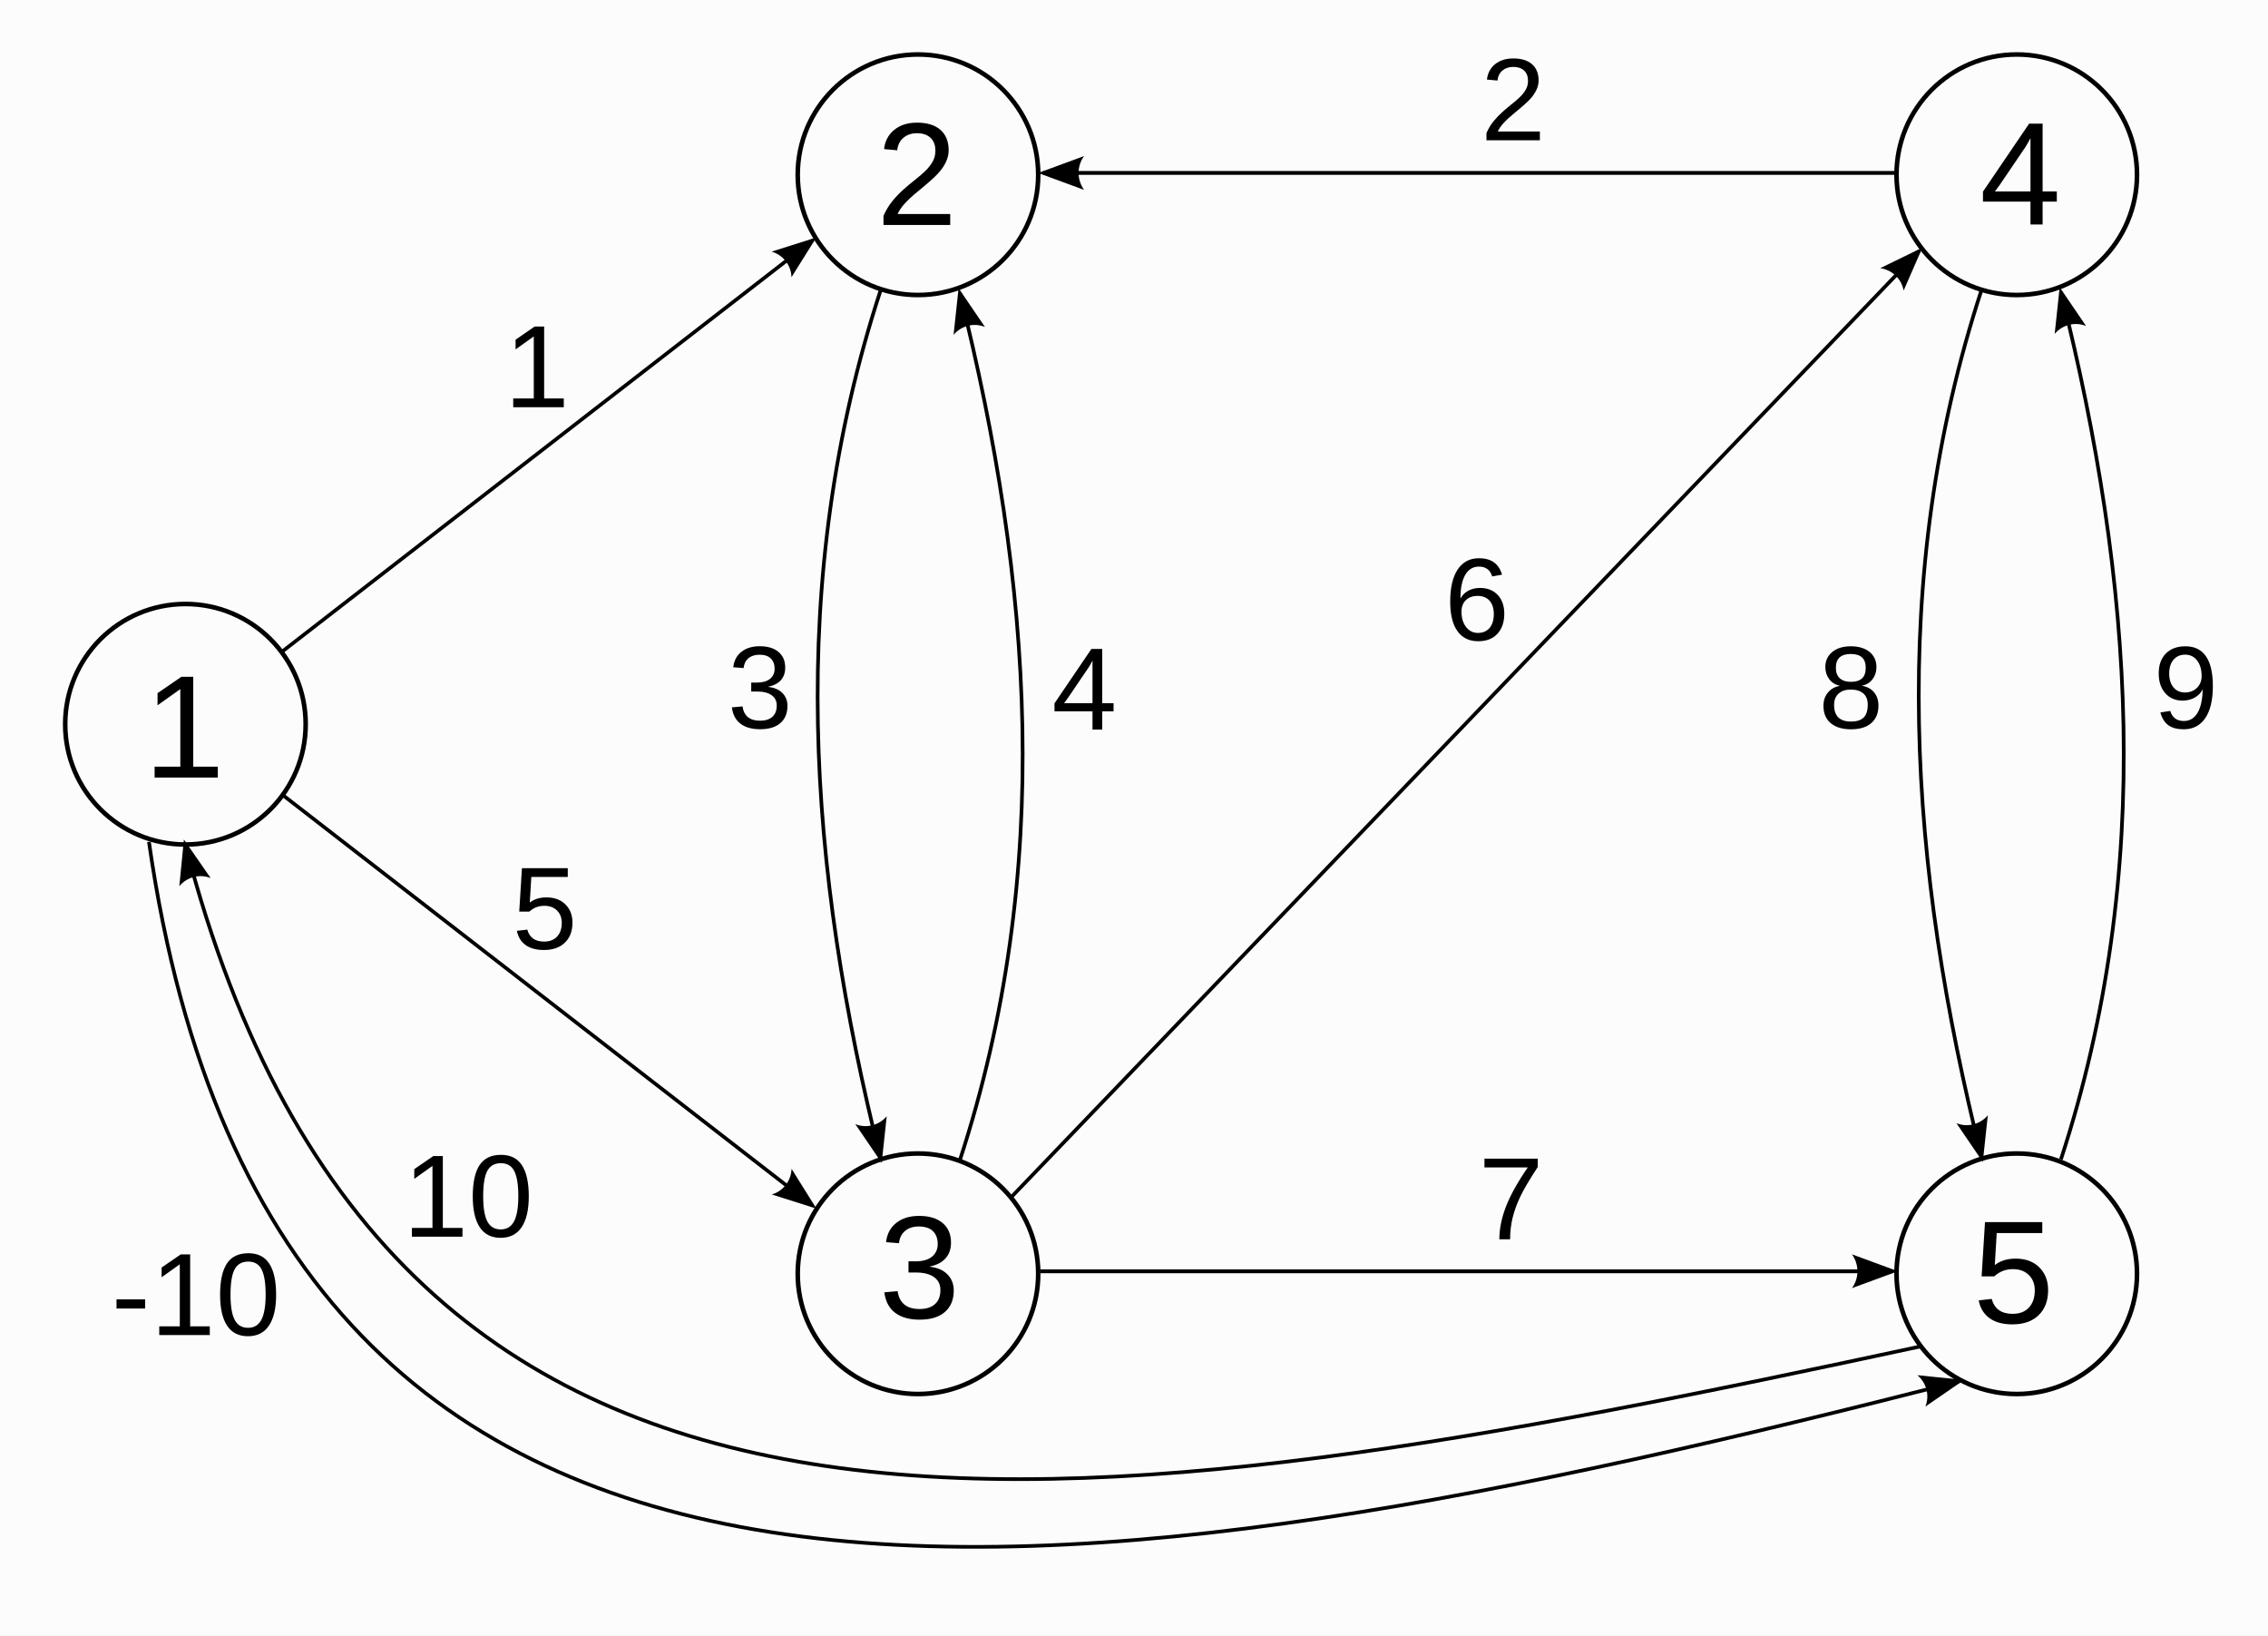
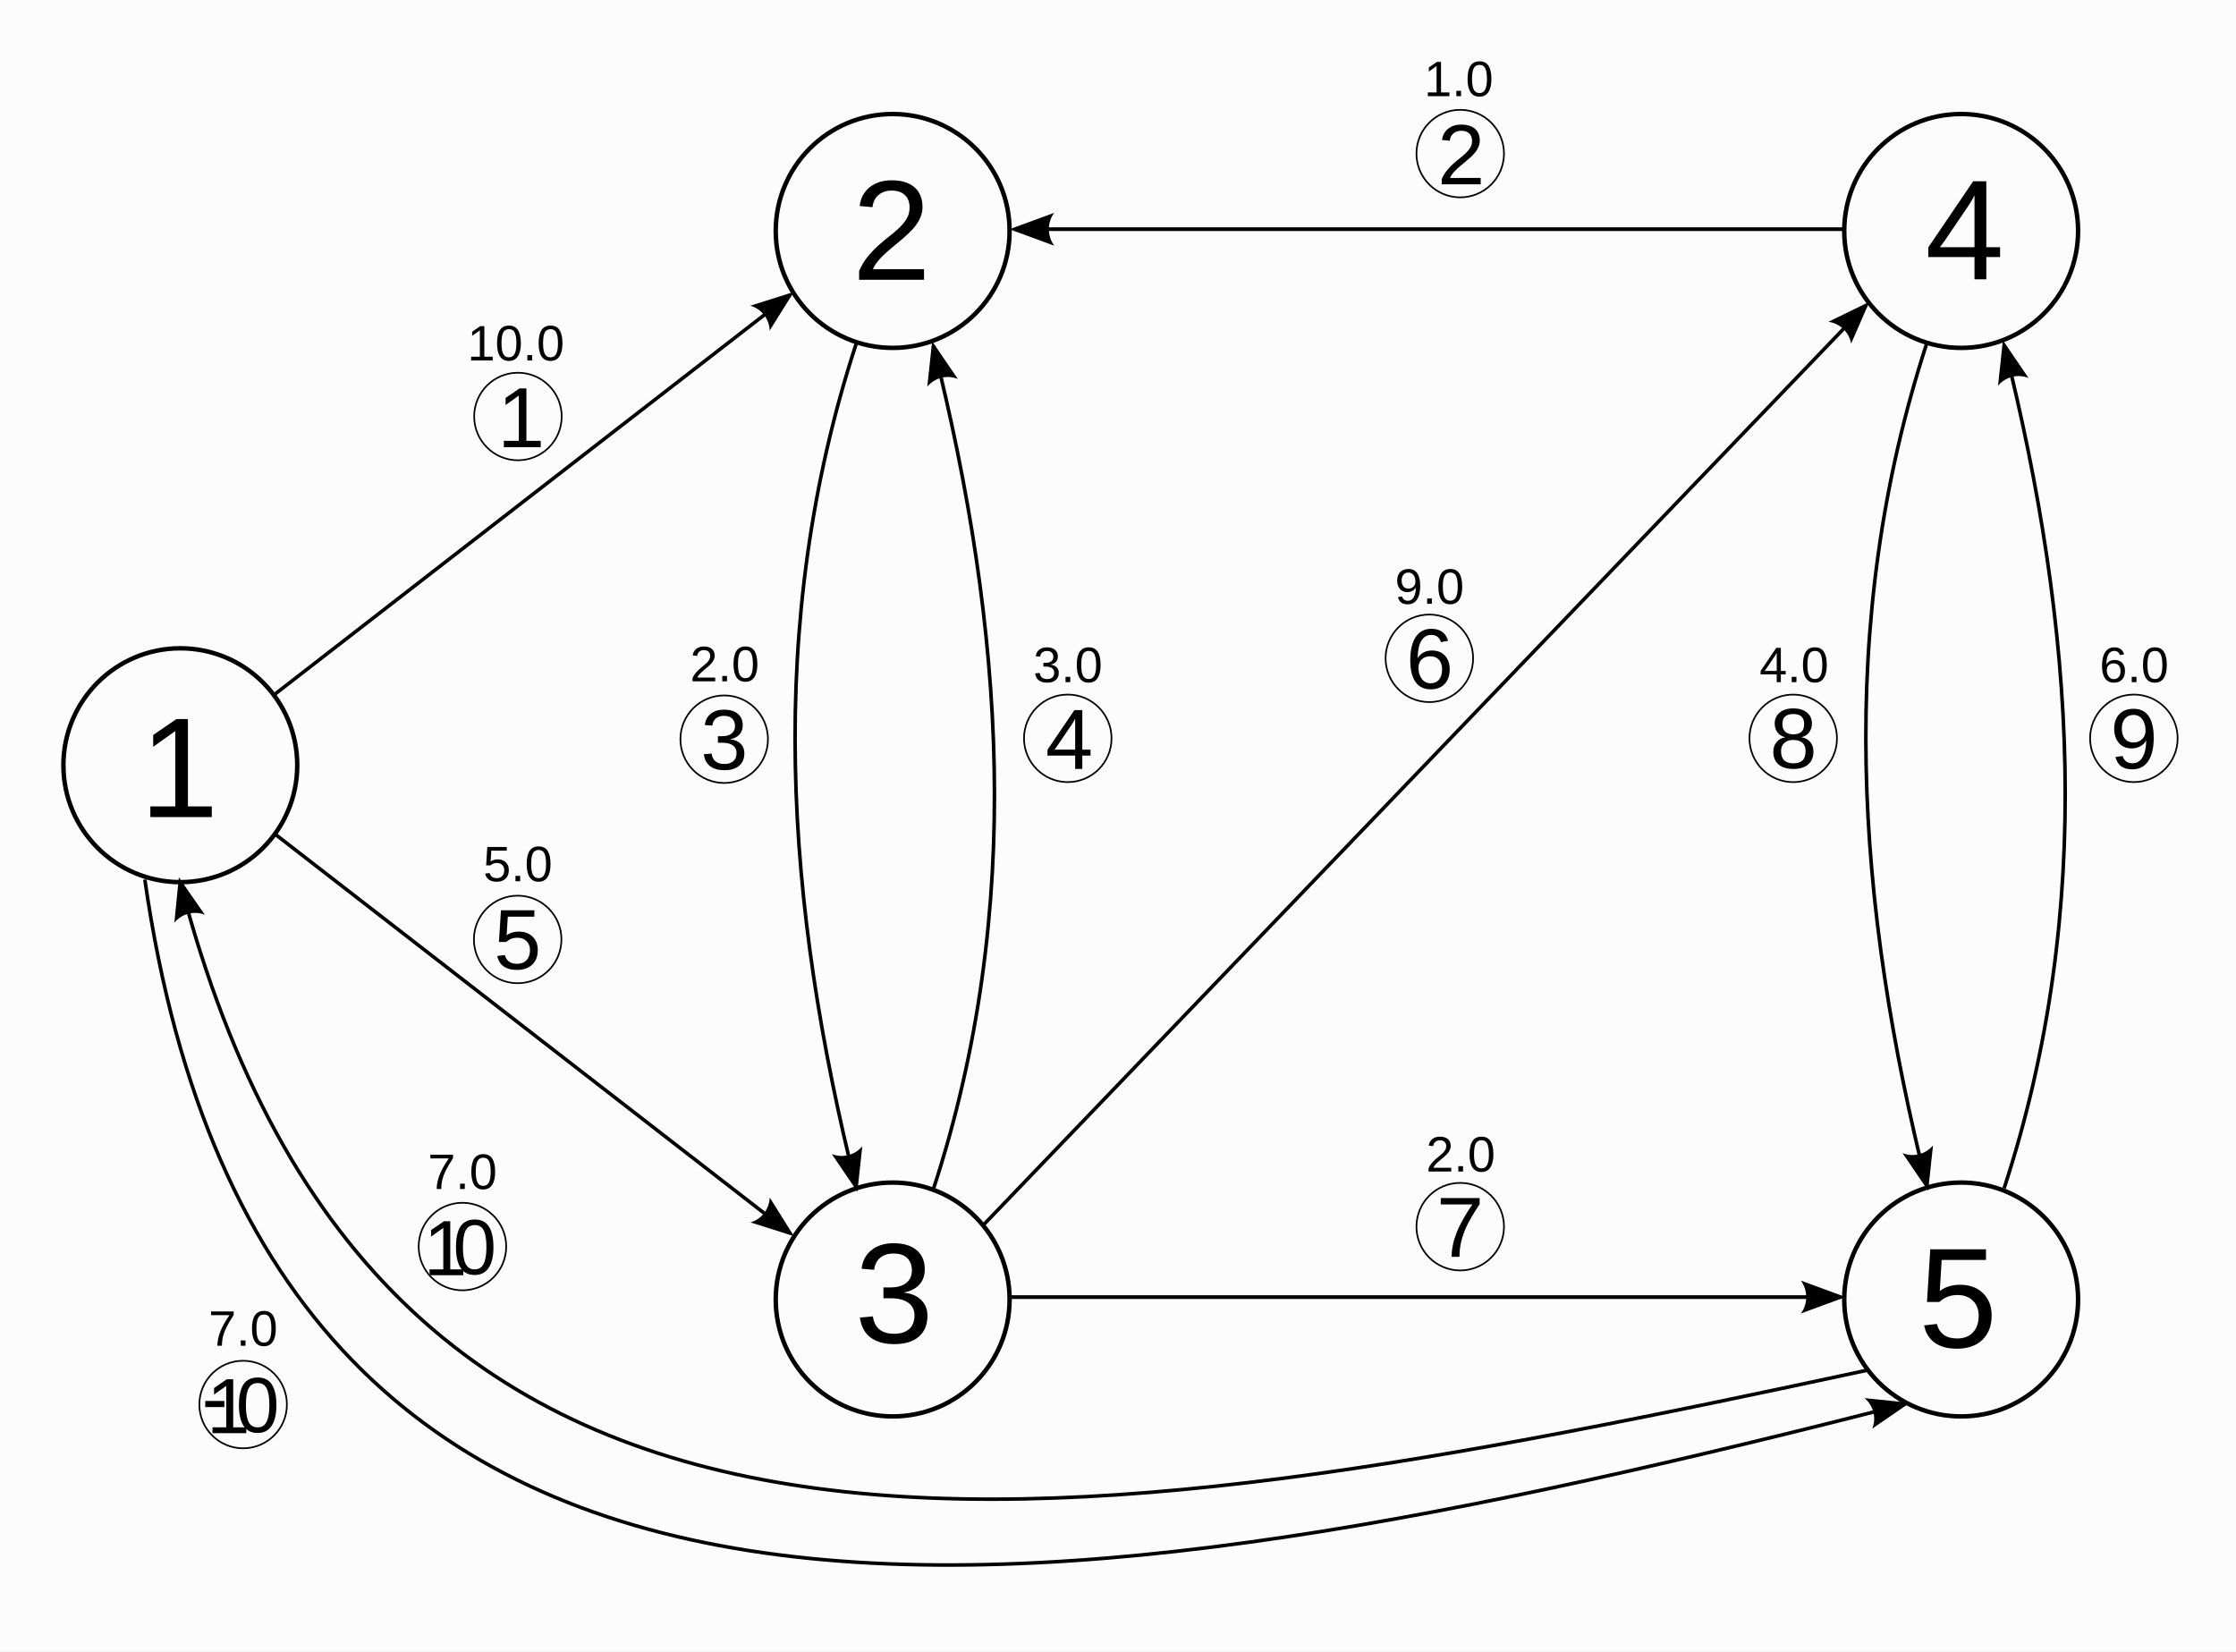
- <svg xmlns="http://www.w3.org/2000/svg" width="619.224" height="446.487" id="svg2" version="1.1">
+ <svg xmlns="http://www.w3.org/2000/svg" width="627.795" height="463.63" id="svg2" version="1.1">
  <defs id="defs4">
    <marker orient="auto" refY="0" refX="0" id="Arrow2Lstart" style="overflow:visible">
      <path id="path3904" style="fill-rule:evenodd;stroke-width:0.625;stroke-linejoin:round" d="M 8.719,4.034 -2.207,0.016 8.719,-4.002 c -1.745,2.372 -1.735,5.617 -6e-7,8.035 z" transform="matrix(1.1,0,0,1.1,1.1,0)" />
    </marker>
    <marker orient="auto" refY="0" refX="0" id="Arrow2Lend" style="overflow:visible">
      <path id="path3907" style="fill-rule:evenodd;stroke-width:0.625;stroke-linejoin:round" d="M 8.719,4.034 -2.207,0.016 8.719,-4.002 c -1.745,2.372 -1.735,5.617 -6e-7,8.035 z" transform="matrix(-1.1,0,0,-1.1,-1.1,0)" />
    </marker>
    <marker orient="auto" refY="0" refX="0" id="Arrow2Lend-5" style="overflow:visible">
      <path id="path3907-7" style="fill-rule:evenodd;stroke-width:0.625;stroke-linejoin:round" d="M 8.719,4.034 -2.207,0.016 8.719,-4.002 c -1.745,2.372 -1.735,5.617 -6e-7,8.035 z" transform="matrix(-1.1,0,0,-1.1,-1.1,0)" />
    </marker>
    <marker orient="auto" refY="0" refX="0" id="Arrow2Lend-5-9" style="overflow:visible">
      <path id="path3907-7-1" style="fill-rule:evenodd;stroke-width:0.625;stroke-linejoin:round" d="M 8.719,4.034 -2.207,0.016 8.719,-4.002 c -1.745,2.372 -1.735,5.617 -6e-7,8.035 z" transform="matrix(-1.1,0,0,-1.1,-1.1,0)" />
    </marker>
    <marker orient="auto" refY="0" refX="0" id="Arrow2Lend-5-9-6" style="overflow:visible">
      <path id="path3907-7-1-2" style="fill-rule:evenodd;stroke-width:0.625;stroke-linejoin:round" d="M 8.719,4.034 -2.207,0.016 8.719,-4.002 c -1.745,2.372 -1.735,5.617 -6e-7,8.035 z" transform="matrix(-1.1,0,0,-1.1,-1.1,0)" />
    </marker>
    <marker orient="auto" refY="0" refX="0" id="Arrow2Lend-5-9-6-4" style="overflow:visible">
      <path id="path3907-7-1-2-7" style="fill-rule:evenodd;stroke-width:0.625;stroke-linejoin:round" d="M 8.719,4.034 -2.207,0.016 8.719,-4.002 c -1.745,2.372 -1.735,5.617 -6e-7,8.035 z" transform="matrix(-1.1,0,0,-1.1,-1.1,0)" />
    </marker>
    <marker orient="auto" refY="0" refX="0" id="Arrow2Lend-5-9-6-5" style="overflow:visible">
      <path id="path3907-7-1-2-6" style="fill-rule:evenodd;stroke-width:0.625;stroke-linejoin:round" d="M 8.719,4.034 -2.207,0.016 8.719,-4.002 c -1.745,2.372 -1.735,5.617 -6e-7,8.035 z" transform="matrix(-1.1,0,0,-1.1,-1.1,0)" />
    </marker>
    <marker orient="auto" refY="0" refX="0" id="marker5262" style="overflow:visible">
      <path id="path5264" style="fill-rule:evenodd;stroke-width:0.625;stroke-linejoin:round" d="M 8.719,4.034 -2.207,0.016 8.719,-4.002 c -1.745,2.372 -1.735,5.617 -6e-7,8.035 z" transform="matrix(-1.1,0,0,-1.1,-1.1,0)" />
    </marker>
    <marker orient="auto" refY="0" refX="0" id="marker5262-2" style="overflow:visible">
      <path id="path5264-6" style="fill-rule:evenodd;stroke-width:0.625;stroke-linejoin:round" d="M 8.719,4.034 -2.207,0.016 8.719,-4.002 c -1.745,2.372 -1.735,5.617 -6e-7,8.035 z" transform="matrix(-1.1,0,0,-1.1,-1.1,0)" />
    </marker>
  </defs>
-   <g id="layer5" transform="translate(17.1726,14.25219)">
-     <rect style="fill:#ffffff;fill-opacity:1;stroke:none;opacity:0.8" id="rect5143" width="619.224" height="446.487" x="-17.173" y="-14.252" />
+   <g id="layer5" transform="translate(17.1726,31.39504)">
+     <rect style="opacity:0.8;fill:#ffffff;fill-opacity:1;stroke:none" id="rect5143" width="627.795" height="463.63" x="-17.173" y="-31.395" />
  </g>
-   <g id="layer1" transform="translate(-182.826,-371.2071)">
-     <g id="g3814" transform="translate(166.2798,-108.1833)">
-       <path transform="translate(0,308.2677)" d="m 100.005,368.823 c 0,18.131 -14.698,32.83 -32.83,32.83 -18.131,0 -32.83,-14.698 -32.83,-32.83 0,-18.131 14.698,-32.83 32.83,-32.83 18.131,0 32.83,14.698 32.83,32.83 z" id="path2985" style="fill:none;stroke:#000000;stroke-width:1.25;stroke-linecap:butt;stroke-miterlimit:4;stroke-opacity:1;stroke-dasharray:none" />
-       <text id="text3755" y="691.648" x="55.714" style="font-size:40px;font-style:normal;font-variant:normal;font-weight:normal;font-stretch:normal;line-height:125%;letter-spacing:0px;word-spacing:0px;fill:#000000;fill-opacity:1;stroke:none;font-family:Arial;-inkscape-font-specification:Arial" xml:space="preserve">
-         <tspan y="691.648" x="55.714" id="tspan3757">1</tspan>
-       </text>
-     </g>
+   <g id="layer1" transform="translate(-182.826,-354.0643)">
+     <path style="fill:none;stroke:#000000;stroke-width:1.25;stroke-linecap:butt;stroke-miterlimit:4;stroke-opacity:1;stroke-dasharray:none" id="path2985" d="m 100.005,368.823 c 0,18.131 -14.698,32.83 -32.83,32.83 -18.131,0 -32.83,-14.698 -32.83,-32.83 0,-18.131 14.698,-32.83 32.83,-32.83 18.131,0 32.83,14.698 32.83,32.83 z" transform="translate(166.2798,200.0844)" />
+     <text xml:space="preserve" style="font-size:40px;font-style:normal;font-variant:normal;font-weight:normal;font-stretch:normal;line-height:125%;letter-spacing:0px;word-spacing:0px;fill:#000000;fill-opacity:1;stroke:none;font-family:Arial;-inkscape-font-specification:Arial" x="221.994" y="583.465" id="text3755">
+       <tspan id="tspan3757" x="221.994" y="583.465">1</tspan>
+     </text>
    <g id="g3819" transform="matrix(1,0,0,1.000001,173.455,-176.3129)">
      <text id="text3759" y="608.934" x="248.571" style="font-size:40px;font-style:normal;font-variant:normal;font-weight:normal;font-stretch:normal;line-height:125%;letter-spacing:0px;word-spacing:0px;fill:#000000;fill-opacity:1;stroke:none;font-family:Arial;-inkscape-font-specification:Arial" xml:space="preserve">
        <tspan y="608.934" x="248.571" id="tspan3761">2</tspan>
      </text>
      <path d="m 100.005,368.823 c 0,18.131 -14.698,32.83 -32.83,32.83 -18.131,0 -32.83,-14.698 -32.83,-32.83 0,-18.131 14.698,-32.83 32.83,-32.83 18.131,0 32.83,14.698 32.83,32.83 z" id="path2985-7" style="fill:none;stroke:#000000;stroke-width:1.25;stroke-linecap:butt;stroke-miterlimit:4;stroke-opacity:1;stroke-dasharray:none" transform="translate(192.8248,226.3965)" />
    </g>
    <g id="g3824" transform="translate(44.16924,121.545)">
      <text transform="translate(0,308.2677)" id="text3763" y="301.237" x="378.571" style="font-size:40px;font-style:normal;font-variant:normal;font-weight:normal;font-stretch:normal;line-height:125%;letter-spacing:0px;word-spacing:0px;fill:#000000;fill-opacity:1;stroke:none;font-family:Arial;-inkscape-font-specification:Arial" xml:space="preserve">
        <tspan y="301.237" x="378.571" id="tspan3765">3</tspan>
      </text>
      <path d="m 100.005,368.823 c 0,18.131 -14.698,32.83 -32.83,32.83 -18.131,0 -32.83,-14.698 -32.83,-32.83 0,-18.131 14.698,-32.83 32.83,-32.83 18.131,0 32.83,14.698 32.83,32.83 z" id="path2985-3" style="fill:none;stroke:#000000;stroke-width:1.25;stroke-linecap:butt;stroke-miterlimit:4;stroke-opacity:1;stroke-dasharray:none" transform="translate(322.1106,228.5394)" />
    </g>
    <g id="g3829" transform="translate(258.455,-166.3121)">
      <text id="text3767" y="598.791" x="464.857" style="font-size:40px;font-style:normal;font-variant:normal;font-weight:normal;font-stretch:normal;line-height:125%;letter-spacing:0px;word-spacing:0px;fill:#000000;fill-opacity:1;stroke:none;font-family:Arial;-inkscape-font-specification:Arial" xml:space="preserve">
        <tspan y="598.791" x="464.857" id="tspan3769">4</tspan>
      </text>
      <path d="m 100.005,368.823 c 0,18.131 -14.698,32.83 -32.83,32.83 -18.131,0 -32.83,-14.698 -32.83,-32.83 0,-18.131 14.698,-32.83 32.83,-32.83 18.131,0 32.83,14.698 32.83,32.83 z" id="path2985-6" style="fill:none;stroke:#000000;stroke-width:1.25;stroke-linecap:butt;stroke-miterlimit:4;stroke-opacity:1;stroke-dasharray:none" transform="translate(407.8249,216.3965)" />
    </g>
    <g id="g3834" transform="translate(194.8835,134.4022)">
      <text id="text3771" y="597.934" x="526.571" style="font-size:40px;font-style:normal;font-variant:normal;font-weight:normal;font-stretch:normal;line-height:125%;letter-spacing:0px;word-spacing:0px;fill:#000000;fill-opacity:1;stroke:none;font-family:Arial;-inkscape-font-specification:Arial" xml:space="preserve">
        <tspan y="597.934" x="526.571" id="tspan3773">5</tspan>
      </text>
      <path d="m 100.005,368.823 c 0,18.131 -14.698,32.83 -32.83,32.83 -18.131,0 -32.83,-14.698 -32.83,-32.83 0,-18.131 14.698,-32.83 32.83,-32.83 18.131,0 32.83,14.698 32.83,32.83 z" id="path2985-75" style="fill:none;stroke:#000000;stroke-width:1.25;stroke-linecap:butt;stroke-miterlimit:4;stroke-opacity:1;stroke-dasharray:none" transform="translate(471.3963,215.6822)" />
    </g>
    <path style="fill:none;stroke:#000000;stroke-width:1px;stroke-linecap:butt;stroke-linejoin:miter;stroke-opacity:1;marker-end:url(#Arrow2Lend)" d="M 259.828,549.095 404.678,436.849" id="path3880" />
    <path style="fill:none;stroke:#000000;stroke-width:1px;stroke-linecap:butt;stroke-linejoin:miter;stroke-opacity:1;marker-end:url(#Arrow2Lend)" d="m 259.828,588.084 144.85,112.246" id="path3880-1" />
    <path style="fill:none;stroke:#000000;stroke-width:1.044px;stroke-linecap:butt;stroke-linejoin:miter;stroke-opacity:1;marker-end:url(#Arrow2Lend-5)" d="m 700.483,418.407 -232.835,0" id="path4600" />
    <path style="fill:none;stroke:#000000;stroke-width:1.044px;stroke-linecap:butt;stroke-linejoin:miter;stroke-opacity:1;marker-end:url(#Arrow2Lend-5)" d="m 466.784,718.238 232.835,0" id="path4600-9" />
    <path style="fill:none;stroke:#000000;stroke-width:1px;stroke-linecap:butt;stroke-linejoin:miter;stroke-opacity:1;marker-end:url(#Arrow2Lend-5-9-6)" d="m 423.214,142.309 c -25.789,78.929 -19.755,157.857 0,236.786" id="path5036" transform="translate(0,308.2677)" />
    <path style="fill:none;stroke:#000000;stroke-width:1px;stroke-linecap:butt;stroke-linejoin:miter;stroke-opacity:1;marker-end:url(#Arrow2Lend-5-9-6)" d="m 444.885,687.941 c 25.789,-78.929 19.755,-157.857 0,-236.786" id="path5036-3" />
    <path style="fill:none;stroke:#000000;stroke-width:1px;stroke-linecap:butt;stroke-linejoin:miter;stroke-opacity:1;marker-end:url(#Arrow2Lend-5-9-6)" d="m 723.846,450.318 c -25.789,78.929 -19.755,157.857 0,236.786" id="path5036-8" />
    <path style="fill:none;stroke:#000000;stroke-width:1px;stroke-linecap:butt;stroke-linejoin:miter;stroke-opacity:1;marker-end:url(#Arrow2Lend-5-9-6)" d="m 745.516,687.682 c 25.789,-78.929 19.755,-157.857 0,-236.786" id="path5036-3-2" />
    <path style="fill:none;stroke:#000000;stroke-width:1px;stroke-linecap:butt;stroke-linejoin:miter;stroke-opacity:1;marker-end:url(#marker5262)" d="M 459.114,389.531 706.791,131.5" id="path5291" transform="translate(0,308.2677)" />
    <path style="fill:none;stroke:#000000;stroke-width:1px;stroke-linecap:butt;stroke-linejoin:miter;stroke-opacity:1;marker-end:url(#marker5262)" d="M 706.964,430.523 C 475.041,480.386 290.027,511.763 233.393,293.38" id="path5687" transform="translate(0,308.2677)" />
-     <text xml:space="preserve" style="font-size:32px;font-style:normal;font-variant:normal;font-weight:normal;font-stretch:normal;line-height:125%;letter-spacing:0px;word-spacing:0px;fill:#000000;fill-opacity:1;stroke:none;font-family:Arial;-inkscape-font-specification:Arial" x="320.516" y="482.362" id="text5883">
-       <tspan id="tspan5885" x="320.516" y="482.362">1</tspan>
-     </text>
-     <text xml:space="preserve" style="font-size:32px;font-style:normal;font-variant:normal;font-weight:normal;font-stretch:normal;line-height:125%;letter-spacing:0px;word-spacing:0px;fill:#000000;fill-opacity:1;stroke:none;font-family:Arial;-inkscape-font-specification:Arial" x="587.062" y="409.505" id="text5887">
-       <tspan id="tspan5889" x="587.062" y="409.505">2</tspan>
-     </text>
-     <text xml:space="preserve" style="font-size:32px;font-style:normal;font-variant:normal;font-weight:normal;font-stretch:normal;line-height:125%;letter-spacing:0px;word-spacing:0px;fill:#000000;fill-opacity:1;stroke:none;font-family:Arial;-inkscape-font-specification:Arial" x="381.429" y="569.956" id="text5891">
-       <tspan id="tspan5893" x="381.429" y="569.956">3</tspan>
-     </text>
-     <text xml:space="preserve" style="font-size:32px;font-style:normal;font-variant:normal;font-weight:normal;font-stretch:normal;line-height:125%;letter-spacing:0px;word-spacing:0px;fill:#000000;fill-opacity:1;stroke:none;font-family:Arial;-inkscape-font-specification:Arial" x="470" y="570.362" id="text5895">
-       <tspan id="tspan5897" x="470" y="570.362">4</tspan>
-     </text>
-     <text xml:space="preserve" style="font-size:32px;font-style:normal;font-variant:normal;font-weight:normal;font-stretch:normal;line-height:125%;letter-spacing:0px;word-spacing:0px;fill:#000000;fill-opacity:1;stroke:none;font-family:Arial;-inkscape-font-specification:Arial" x="322.672" y="630.219" id="text5899">
-       <tspan id="tspan5901" x="322.672" y="630.219">5</tspan>
-     </text>
-     <text xml:space="preserve" style="font-size:32px;font-style:normal;font-variant:normal;font-weight:normal;font-stretch:normal;line-height:125%;letter-spacing:0px;word-spacing:0px;fill:#000000;fill-opacity:1;stroke:none;font-family:Arial;-inkscape-font-specification:Arial" x="577.143" y="545.934" id="text5903">
-       <tspan id="tspan5905" x="577.143" y="545.934">6</tspan>
-     </text>
-     <text xml:space="preserve" style="font-size:32px;font-style:normal;font-variant:normal;font-weight:normal;font-stretch:normal;line-height:125%;letter-spacing:0px;word-spacing:0px;fill:#000000;fill-opacity:1;stroke:none;font-family:Arial;-inkscape-font-specification:Arial" x="586.484" y="709.505" id="text5907">
-       <tspan id="tspan5909" x="586.484" y="709.505">7</tspan>
-     </text>
-     <text xml:space="preserve" style="font-size:32px;font-style:normal;font-variant:normal;font-weight:normal;font-stretch:normal;line-height:125%;letter-spacing:0px;word-spacing:0px;fill:#000000;fill-opacity:1;stroke:none;font-family:Arial;-inkscape-font-specification:Arial" x="679.286" y="569.972" id="text5911">
-       <tspan id="tspan5913" x="679.286" y="569.972">8</tspan>
-     </text>
-     <text xml:space="preserve" style="font-size:32px;font-style:normal;font-variant:normal;font-weight:normal;font-stretch:normal;line-height:125%;letter-spacing:0px;word-spacing:0px;fill:#000000;fill-opacity:1;stroke:none;font-family:Arial;-inkscape-font-specification:Arial" x="770.714" y="569.972" id="text5915">
-       <tspan id="tspan5917" x="770.714" y="569.972">9</tspan>
-     </text>
-     <text xml:space="preserve" style="font-size:32px;font-style:normal;font-variant:normal;font-weight:normal;font-stretch:normal;line-height:125%;letter-spacing:0px;word-spacing:0px;fill:#000000;fill-opacity:1;stroke:none;font-family:Arial;-inkscape-font-specification:Arial" x="292.857" y="708.791" id="text5919">
-       <tspan id="tspan5921" x="292.857" y="708.791">10</tspan>
-     </text>
-     <text xml:space="preserve" style="font-size:32px;font-style:normal;font-variant:normal;font-weight:normal;font-stretch:normal;line-height:125%;letter-spacing:0px;word-spacing:0px;fill:#000000;fill-opacity:1;stroke:none;font-family:Arial;-inkscape-font-specification:Arial" x="213.215" y="735.648" id="text5923">
-       <tspan id="tspan5925" x="213.215" y="735.648">-10</tspan>
-       <tspan x="213.215" y="775.648" id="tspan5927" />
-     </text>
    <path style="fill:none;stroke:#000000;stroke-width:1px;stroke-linecap:butt;stroke-linejoin:miter;stroke-opacity:1;marker-start:url(#Arrow2Lstart);marker-end:none" d="M 717.774,748.252 C 476.092,809.907 258.551,845.464 223.494,601.008" id="path5687-9" />
+     <g id="g6280" transform="translate(-0.9568043,-4.285714)">
+       <text id="text5875" y="-0.11" x="383.608" style="font-size:14px;font-style:normal;font-variant:normal;font-weight:normal;font-stretch:normal;line-height:125%;letter-spacing:0px;word-spacing:0px;fill:#000000;fill-opacity:1;stroke:none;font-family:Arial;-inkscape-font-specification:Arial" xml:space="preserve" transform="translate(199.9986,385.4593)">
+         <tspan y="-0.11" x="383.608" id="tspan5877">1.0</tspan>
+       </text>
+       <g id="g6263">
+         <text xml:space="preserve" style="font-size:24px;font-style:normal;font-variant:normal;font-weight:normal;font-stretch:normal;line-height:125%;letter-spacing:0px;word-spacing:0px;fill:#000000;fill-opacity:1;stroke:none;font-family:Arial;-inkscape-font-specification:Arial" x="587.372" y="410.099" id="text5887">
+           <tspan id="tspan5889" x="587.372" y="410.099">2</tspan>
+         </text>
+         <path style="fill:none;stroke:#000000;stroke-width:1.25;stroke-linecap:butt;stroke-miterlimit:4;stroke-opacity:1;stroke-dasharray:none" id="path2985-0" d="m 100.005,368.823 c 0,18.131 -14.698,32.83 -32.83,32.83 -18.131,0 -32.83,-14.698 -32.83,-32.83 0,-18.131 14.698,-32.83 32.83,-32.83 18.131,0 32.83,14.698 32.83,32.83 z" transform="matrix(0.3743196,0,0,0.3743196,568.6197,263.4166)" />
+       </g>
+     </g>
+     <g id="g6310">
+       <text id="text5875-1-08" y="138.135" x="374.454" style="font-size:14px;font-style:normal;font-variant:normal;font-weight:normal;font-stretch:normal;line-height:125%;letter-spacing:0px;word-spacing:0px;fill:#000000;fill-opacity:1;stroke:none;font-family:Arial;-inkscape-font-specification:Arial" xml:space="preserve" transform="translate(199.9986,385.4593)">
+         <tspan y="138.135" x="374.454" id="tspan5877-2-0">9.0</tspan>
+       </text>
+       <g transform="translate(-0.2228658,0)" id="g6105">
+         <text xml:space="preserve" style="font-size:24px;font-style:normal;font-variant:normal;font-weight:normal;font-stretch:normal;line-height:125%;letter-spacing:0px;word-spacing:0px;fill:#000000;fill-opacity:1;stroke:none;font-family:Arial;-inkscape-font-specification:Arial" x="577.787" y="547.371" id="text5903">
+           <tspan id="tspan5905" x="577.787" y="547.371">6</tspan>
+         </text>
+         <path style="fill:none;stroke:#000000;stroke-width:1.25;stroke-linecap:butt;stroke-miterlimit:4;stroke-opacity:1;stroke-dasharray:none" id="path2985-0-3" d="m 100.005,368.823 c 0,18.131 -14.698,32.83 -32.83,32.83 -18.131,0 -32.83,-14.698 -32.83,-32.83 0,-18.131 14.698,-32.83 32.83,-32.83 18.131,0 32.83,14.698 32.83,32.83 z" transform="matrix(0.3743196,0,0,0.3743196,559.2166,400.8349)" />
+       </g>
+     </g>
+     <g id="g6320" transform="translate(1.428571,-0.255566)">
+       <text id="text5875-1-0" y="160.379" x="475.388" style="font-size:14px;font-style:normal;font-variant:normal;font-weight:normal;font-stretch:normal;line-height:125%;letter-spacing:0px;word-spacing:0px;fill:#000000;fill-opacity:1;stroke:none;font-family:Arial;-inkscape-font-specification:Arial" xml:space="preserve" transform="translate(199.9986,385.4593)">
+         <tspan y="160.379" x="475.388" id="tspan5877-2-6">4.0</tspan>
+       </text>
+       <g id="g6135">
+         <text xml:space="preserve" style="font-size:24px;font-style:normal;font-variant:normal;font-weight:normal;font-stretch:normal;line-height:125%;letter-spacing:0px;word-spacing:0px;fill:#000000;fill-opacity:1;stroke:none;font-family:Arial;-inkscape-font-specification:Arial" x="678.239" y="569.972" id="text5911">
+           <tspan id="tspan5913" x="678.239" y="569.972">8</tspan>
+         </text>
+         <path style="fill:none;stroke:#000000;stroke-width:1.25;stroke-linecap:butt;stroke-miterlimit:4;stroke-opacity:1;stroke-dasharray:none" id="path2985-0-8" d="m 100.005,368.823 c 0,18.131 -14.698,32.83 -32.83,32.83 -18.131,0 -32.83,-14.698 -32.83,-32.83 0,-18.131 14.698,-32.83 32.83,-32.83 18.131,0 32.83,14.698 32.83,32.83 z" transform="matrix(0.3743196,0,0,0.3743196,659.7268,423.5633)" />
+       </g>
+     </g>
+     <g id="g6330" transform="translate(4.642857,-0.2657208)">
+       <text id="text5875-1-5" y="160.399" x="567.643" style="font-size:14px;font-style:normal;font-variant:normal;font-weight:normal;font-stretch:normal;line-height:125%;letter-spacing:0px;word-spacing:0px;fill:#000000;fill-opacity:1;stroke:none;font-family:Arial;-inkscape-font-specification:Arial" xml:space="preserve" transform="translate(199.9986,385.4593)">
+         <tspan y="160.399" x="567.643" id="tspan5877-2-5">6.0</tspan>
+       </text>
+       <g id="g6140">
+         <text xml:space="preserve" style="font-size:24px;font-style:normal;font-variant:normal;font-weight:normal;font-stretch:normal;line-height:125%;letter-spacing:0px;word-spacing:0px;fill:#000000;fill-opacity:1;stroke:none;font-family:Arial;-inkscape-font-specification:Arial" x="770.656" y="570.099" id="text5915">
+           <tspan id="tspan5917" x="770.656" y="570.099">9</tspan>
+         </text>
+         <path style="fill:none;stroke:#000000;stroke-width:1.25;stroke-linecap:butt;stroke-miterlimit:4;stroke-opacity:1;stroke-dasharray:none" id="path2985-0-9" d="m 100.005,368.823 c 0,18.131 -14.698,32.83 -32.83,32.83 -18.131,0 -32.83,-14.698 -32.83,-32.83 0,-18.131 14.698,-32.83 32.83,-32.83 18.131,0 32.83,14.698 32.83,32.83 z" transform="matrix(0.3743196,0,0,0.3743196,752.1558,423.5633)" />
+       </g>
+     </g>
+     <g id="g6340" transform="translate(2.385376,-3.571429)">
+       <text id="text5875-1-63" y="301.084" x="380.823" style="font-size:14px;font-style:normal;font-variant:normal;font-weight:normal;font-stretch:normal;line-height:125%;letter-spacing:0px;word-spacing:0px;fill:#000000;fill-opacity:1;stroke:none;font-family:Arial;-inkscape-font-specification:Arial" xml:space="preserve" transform="translate(199.9986,385.4593)">
+         <tspan y="301.084" x="380.823" id="tspan5877-2-9">2.0</tspan>
+       </text>
+       <g id="g6130">
+         <text xml:space="preserve" style="font-size:24px;font-style:normal;font-variant:normal;font-weight:normal;font-stretch:normal;line-height:125%;letter-spacing:0px;word-spacing:0px;fill:#000000;fill-opacity:1;stroke:none;font-family:Arial;-inkscape-font-specification:Arial" x="583.725" y="710.511" id="text5907">
+           <tspan id="tspan5909" x="583.725" y="710.511">7</tspan>
+         </text>
+         <path style="fill:none;stroke:#000000;stroke-width:1.25;stroke-linecap:butt;stroke-miterlimit:4;stroke-opacity:1;stroke-dasharray:none" id="path2985-0-37" d="m 100.005,368.823 c 0,18.131 -14.698,32.83 -32.83,32.83 -18.131,0 -32.83,-14.698 -32.83,-32.83 0,-18.131 14.698,-32.83 32.83,-32.83 18.131,0 32.83,14.698 32.83,32.83 z" transform="matrix(0.3743196,0,0,0.3743196,565.2775,563.9745)" />
+       </g>
+     </g>
+     <g id="g6300" transform="translate(6.071429,-0.7663)">
+       <text id="text5875-1-68" y="160.895" x="266.86" style="font-size:14px;font-style:normal;font-variant:normal;font-weight:normal;font-stretch:normal;line-height:125%;letter-spacing:0px;word-spacing:0px;fill:#000000;fill-opacity:1;stroke:none;font-family:Arial;-inkscape-font-specification:Arial" xml:space="preserve" transform="translate(199.9986,385.4593)">
+         <tspan y="160.895" x="266.86" id="tspan5877-2-2">3.0</tspan>
+       </text>
+       <g transform="translate(-0.7374236,0)" id="g6110">
+         <text xml:space="preserve" style="font-size:24px;font-style:normal;font-variant:normal;font-weight:normal;font-stretch:normal;line-height:125%;letter-spacing:0px;word-spacing:0px;fill:#000000;fill-opacity:1;stroke:none;font-family:Arial;-inkscape-font-specification:Arial" x="471.039" y="570.716" id="text5895">
+           <tspan id="tspan5897" x="471.039" y="570.716">4</tspan>
+         </text>
+         <path style="fill:none;stroke:#000000;stroke-width:1.25;stroke-linecap:butt;stroke-miterlimit:4;stroke-opacity:1;stroke-dasharray:none" id="path2985-0-5" d="m 100.005,368.823 c 0,18.131 -14.698,32.83 -32.83,32.83 -18.131,0 -32.83,-14.698 -32.83,-32.83 0,-18.131 14.698,-32.83 32.83,-32.83 18.131,0 32.83,14.698 32.83,32.83 z" transform="matrix(0.3743196,0,0,0.3743196,452.1405,424.0684)" />
+       </g>
+     </g>
+     <g id="g6290" transform="translate(0,0.991315)">
+       <text id="text5875-1-3" y="158.895" x="176.553" style="font-size:14px;font-style:normal;font-variant:normal;font-weight:normal;font-stretch:normal;line-height:125%;letter-spacing:0px;word-spacing:0px;fill:#000000;fill-opacity:1;stroke:none;font-family:Arial;-inkscape-font-specification:Arial" xml:space="preserve" transform="translate(199.9986,385.4593)">
+         <tspan y="158.895" x="176.553" id="tspan5877-2-1">2.0</tspan>
+       </text>
+       <g transform="translate(-1.734183,0)" id="g6115">
+         <text xml:space="preserve" style="font-size:24px;font-style:normal;font-variant:normal;font-weight:normal;font-stretch:normal;line-height:125%;letter-spacing:0px;word-spacing:0px;fill:#000000;fill-opacity:1;stroke:none;font-family:Arial;-inkscape-font-specification:Arial" x="381.254" y="569.083" id="text5891">
+           <tspan id="tspan5893" x="381.254" y="569.083">3</tspan>
+         </text>
+         <path style="fill:none;stroke:#000000;stroke-width:1.25;stroke-linecap:butt;stroke-miterlimit:4;stroke-opacity:1;stroke-dasharray:none" id="path2985-0-96" d="m 100.005,368.823 c 0,18.131 -14.698,32.83 -32.83,32.83 -18.131,0 -32.83,-14.698 -32.83,-32.83 0,-18.131 14.698,-32.83 32.83,-32.83 18.131,0 32.83,14.698 32.83,32.83 z" transform="matrix(0.3743196,0,0,0.3743196,362.7419,422.5531)" />
+       </g>
+     </g>
+     <g id="g6270" transform="translate(1.976976,-0.7142858)">
+       <text id="text5875-1" y="70.516" x="112.07" style="font-size:14px;font-style:normal;font-variant:normal;font-weight:normal;font-stretch:normal;line-height:125%;letter-spacing:0px;word-spacing:0px;fill:#000000;fill-opacity:1;stroke:none;font-family:Arial;-inkscape-font-specification:Arial" xml:space="preserve" transform="translate(199.9986,385.4593)">
+         <tspan y="70.516" x="112.07" id="tspan5877-2">10.0</tspan>
+       </text>
+       <g id="g6120">
+         <text xml:space="preserve" style="font-size:24px;font-style:normal;font-variant:normal;font-weight:normal;font-stretch:normal;line-height:125%;letter-spacing:0px;word-spacing:0px;fill:#000000;fill-opacity:1;stroke:none;font-family:Arial;-inkscape-font-specification:Arial" x="320.49" y="480.342" id="text5883">
+           <tspan id="tspan5885" x="320.49" y="480.342">1</tspan>
+         </text>
+         <path style="fill:none;stroke:#000000;stroke-width:1.25;stroke-linecap:butt;stroke-miterlimit:4;stroke-opacity:1;stroke-dasharray:none" id="path2985-0-57" d="m 100.005,368.823 c 0,18.131 -14.698,32.83 -32.83,32.83 -18.131,0 -32.83,-14.698 -32.83,-32.83 0,-18.131 14.698,-32.83 32.83,-32.83 18.131,0 32.83,14.698 32.83,32.83 z" transform="matrix(0.3743196,0,0,0.3743196,301.1227,333.6597)" />
+       </g>
+     </g>
+     <g id="g6350" transform="translate(-0.6241804,-6.428572)">
+       <text id="text5875-1-6" y="222.452" x="119.108" style="font-size:14px;font-style:normal;font-variant:normal;font-weight:normal;font-stretch:normal;line-height:125%;letter-spacing:0px;word-spacing:0px;fill:#000000;fill-opacity:1;stroke:none;font-family:Arial;-inkscape-font-specification:Arial" xml:space="preserve" transform="translate(199.9986,385.4593)">
+         <tspan id="tspan6259" y="222.452" x="119.108">5.0</tspan>
+       </text>
+       <g id="g6125">
+         <text xml:space="preserve" style="font-size:24px;font-style:normal;font-variant:normal;font-weight:normal;font-stretch:normal;line-height:125%;letter-spacing:0px;word-spacing:0px;fill:#000000;fill-opacity:1;stroke:none;font-family:Arial;-inkscape-font-specification:Arial" x="322.102" y="632.577" id="text5899">
+           <tspan id="tspan5901" x="322.102" y="632.577">5</tspan>
+         </text>
+         <path style="fill:none;stroke:#000000;stroke-width:1.25;stroke-linecap:butt;stroke-miterlimit:4;stroke-opacity:1;stroke-dasharray:none" id="path2985-0-2" d="m 100.005,368.823 c 0,18.131 -14.698,32.83 -32.83,32.83 -18.131,0 -32.83,-14.698 -32.83,-32.83 0,-18.131 14.698,-32.83 32.83,-32.83 18.131,0 32.83,14.698 32.83,32.83 z" transform="matrix(0.3743196,0,0,0.3743196,303.648,486.1927)" />
+       </g>
+     </g>
+     <g id="g6360" transform="translate(-4.285714,4.285714)">
+       <text id="text5875-1-7" y="298.14" x="107.223" style="font-size:14px;font-style:normal;font-variant:normal;font-weight:normal;font-stretch:normal;line-height:125%;letter-spacing:0px;word-spacing:0px;fill:#000000;fill-opacity:1;stroke:none;font-family:Arial;-inkscape-font-specification:Arial" xml:space="preserve" transform="translate(199.9986,385.4593)">
+         <tspan y="298.14" x="107.223" id="tspan5877-2-7">7.0</tspan>
+       </text>
+       <g id="g6021">
+         <g id="g5997" transform="translate(9.218897,-2.127603)">
+           <text id="text5919" y="709.927" x="296.824" style="font-size:22px;font-style:normal;font-variant:normal;font-weight:normal;font-stretch:normal;line-height:125%;letter-spacing:0px;word-spacing:0px;fill:#000000;fill-opacity:1;stroke:none;font-family:Arial;-inkscape-font-specification:Arial" xml:space="preserve">
+             <tspan y="709.927" x="296.824" id="tspan5921">1</tspan>
+           </text>
+           <text id="text5993" y="709.659" x="305.058" style="font-size:22px;font-style:normal;font-variant:normal;font-weight:normal;font-stretch:normal;line-height:125%;letter-spacing:0px;word-spacing:0px;fill:#000000;fill-opacity:1;stroke:none;font-family:Arial;-inkscape-font-specification:Arial" xml:space="preserve">
+             <tspan y="709.659" x="305.058" id="tspan5995">0</tspan>
+           </text>
+         </g>
+         <path style="fill:none;stroke:#000000;stroke-width:1.25;stroke-linecap:butt;stroke-miterlimit:4;stroke-opacity:1;stroke-dasharray:none" id="path2985-0-2-2" d="m 100.005,368.823 c 0,18.131 -14.698,32.83 -32.83,32.83 -18.131,0 -32.83,-14.698 -32.83,-32.83 0,-18.131 14.698,-32.83 32.83,-32.83 18.131,0 32.83,14.698 32.83,32.83 z" transform="matrix(0.3743196,0,0,0.3743196,291.8039,561.7016)" />
+       </g>
+     </g>
+     <g id="g6373" transform="translate(5,-15)">
+       <text id="text5875-1-74" y="361.441" x="36.361" style="font-size:14px;font-style:normal;font-variant:normal;font-weight:normal;font-stretch:normal;line-height:125%;letter-spacing:0px;word-spacing:0px;fill:#000000;fill-opacity:1;stroke:none;font-family:Arial;-inkscape-font-specification:Arial" xml:space="preserve" transform="translate(199.9986,385.4593)">
+         <tspan y="361.441" x="36.361" id="tspan5877-2-4">7.0</tspan>
+       </text>
+       <g id="g6093">
+         <g id="g6083" transform="translate(1.52105,-3.3252559e-6)">
+           <text id="text5923" y="769.098" x="232.952" style="font-size:22px;font-style:normal;font-variant:normal;font-weight:normal;font-stretch:normal;line-height:125%;letter-spacing:0px;word-spacing:0px;fill:#000000;fill-opacity:1;stroke:none;font-family:Arial;-inkscape-font-specification:Arial" xml:space="preserve">
+             <tspan y="769.098" x="232.952" id="tspan5925">-</tspan>
+             <tspan id="tspan5927" y="796.598" x="232.952" />
+           </text>
+           <g transform="translate(-62.52707,61.51201)" id="g5997-3">
+             <text xml:space="preserve" style="font-size:22px;font-style:normal;font-variant:normal;font-weight:normal;font-stretch:normal;line-height:125%;letter-spacing:0px;word-spacing:0px;fill:#000000;fill-opacity:1;stroke:none;font-family:Arial;-inkscape-font-specification:Arial" x="296.824" y="709.927" id="text5919-6">
+               <tspan id="tspan5921-6" x="296.824" y="709.927">1</tspan>
+             </text>
+             <text xml:space="preserve" style="font-size:22px;font-style:normal;font-variant:normal;font-weight:normal;font-stretch:normal;line-height:125%;letter-spacing:0px;word-spacing:0px;fill:#000000;fill-opacity:1;stroke:none;font-family:Arial;-inkscape-font-specification:Arial" x="305.058" y="709.659" id="text5993-1">
+               <tspan id="tspan5995-3" x="305.058" y="709.659">0</tspan>
+             </text>
+           </g>
+         </g>
+         <path style="fill:none;stroke:#000000;stroke-width:1.25;stroke-linecap:butt;stroke-miterlimit:4;stroke-opacity:1;stroke-dasharray:none" id="path2985-0-2-2-2" d="m 100.005,368.823 c 0,18.131 -14.698,32.83 -32.83,32.83 -18.131,0 -32.83,-14.698 -32.83,-32.83 0,-18.131 14.698,-32.83 32.83,-32.83 18.131,0 32.83,14.698 32.83,32.83 z" transform="matrix(0.3743196,0,0,0.3743196,220.9418,625.3412)" />
+       </g>
+     </g>
  </g>
</svg>
